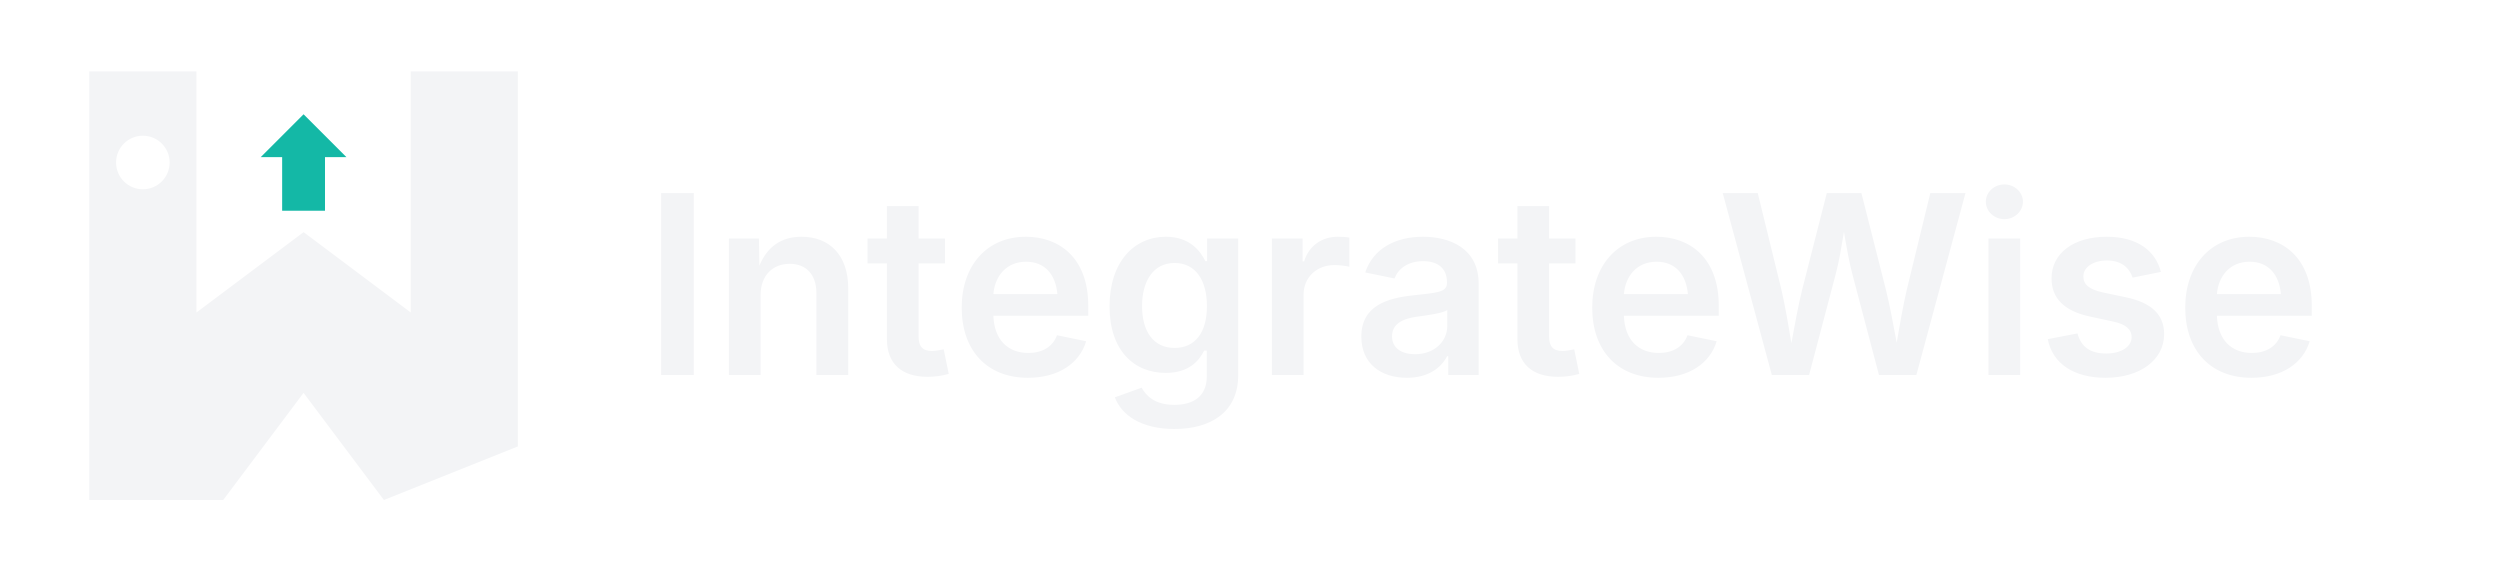
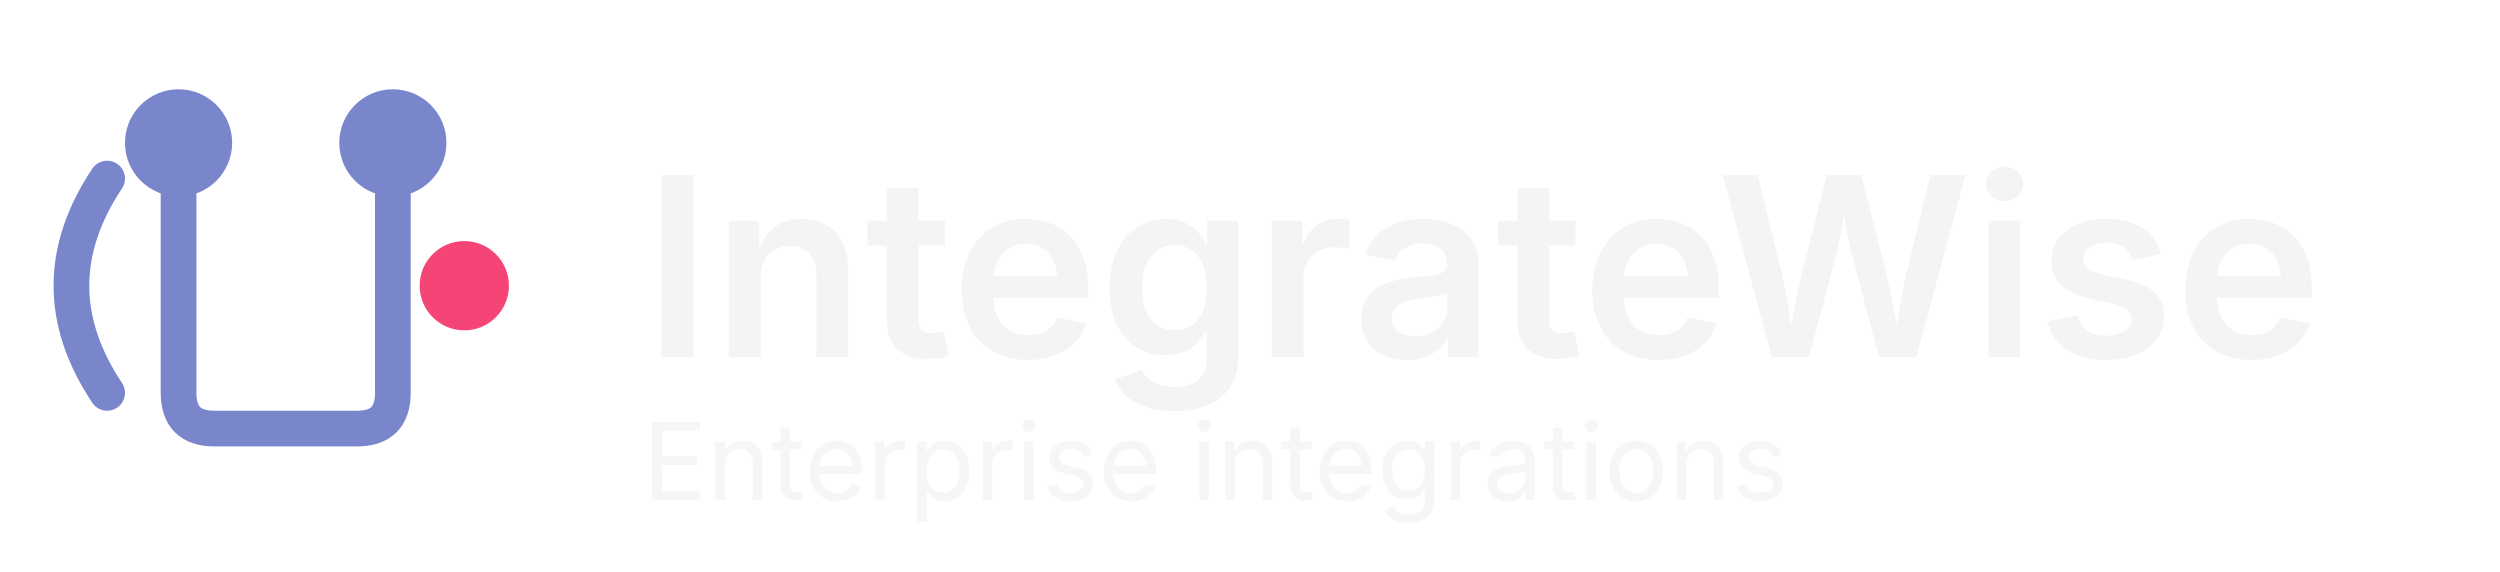
<svg xmlns="http://www.w3.org/2000/svg" width="280" height="64" viewBox="0 0 280 64" fill="none" role="img" aria-label="IntegrateWise logo">
-   <g transform="translate(4, 2) scale(0.6)">
-     <path d="M10 10 L30 10 L30 55 L50 40 L70 55 L70 10 L90 10 L90 80 L65 90 L50 70 L35 90 L10 90 Z M20 22 A5 5 0 1 0 20 32 A5 5 0 1 0 20 22 Z" fill="#F3F4F6" fill-rule="evenodd" />
-     <path d="M50 18 L58 26 L54 26 L54 36 L46 36 L46 26 L42 26 Z" fill="#14B8A6" />
+   <g>
+     <path d="M12 20 Q4 32, 12 44" stroke="#7986CB" stroke-width="4" stroke-linecap="round" fill="none" />
+     <path d="M20 20 L20 44 Q20 48, 24 48 L40 48 Q44 48, 44 44 L44 20" stroke="#7986CB" stroke-width="4" stroke-linecap="round" stroke-linejoin="round" fill="none" />
+     <circle cx="20" cy="16" r="6" fill="#7986CB" />
+     <circle cx="44" cy="16" r="6" fill="#7986CB" />
+     <circle cx="52" cy="32" r="5" fill="#F54476" />
  </g>
-   <text x="72" y="42" font-family="system-ui, -apple-system, sans-serif" font-size="28" font-weight="600" fill="#F3F4F6">IntegrateWise</text>
+   <text x="72" y="40" font-family="system-ui, -apple-system, sans-serif" font-size="28" font-weight="600" fill="#F3F4F6">IntegrateWise</text>
+   <text x="72" y="56" font-family="system-ui, -apple-system, sans-serif" font-size="12" font-weight="400" fill="#F3F4F6" opacity="0.8">Enterprise integrations</text>
</svg>
